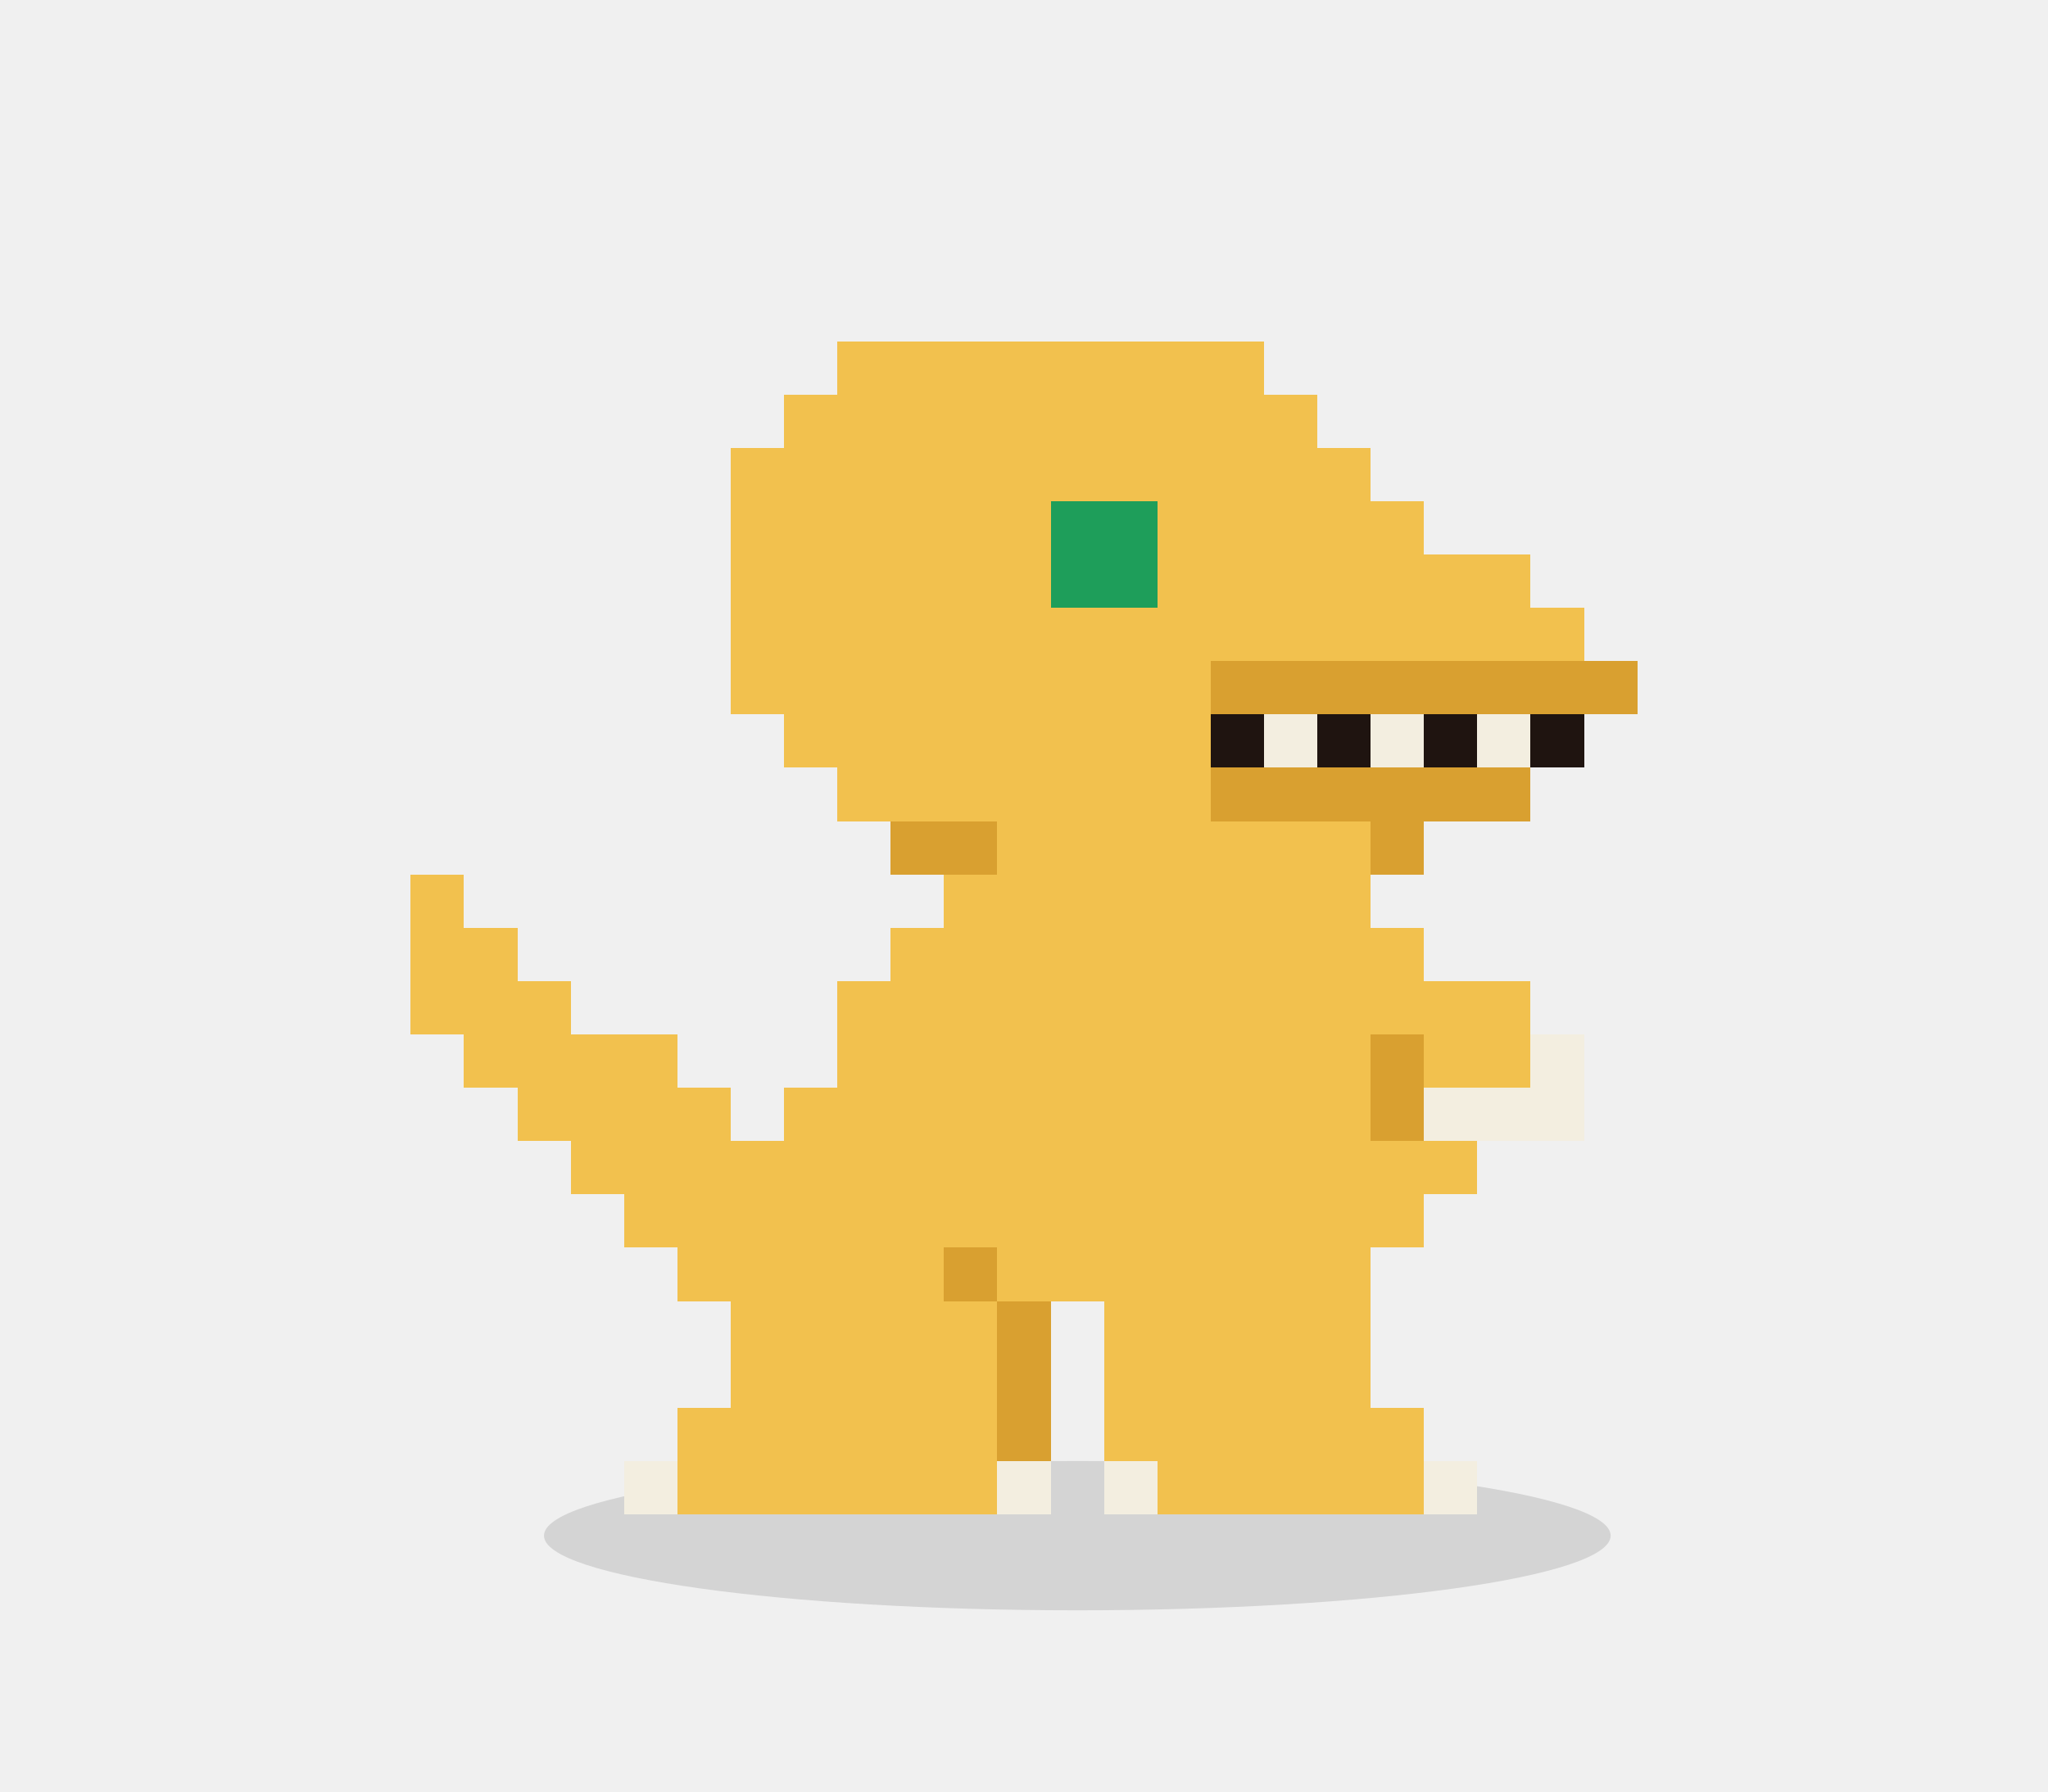
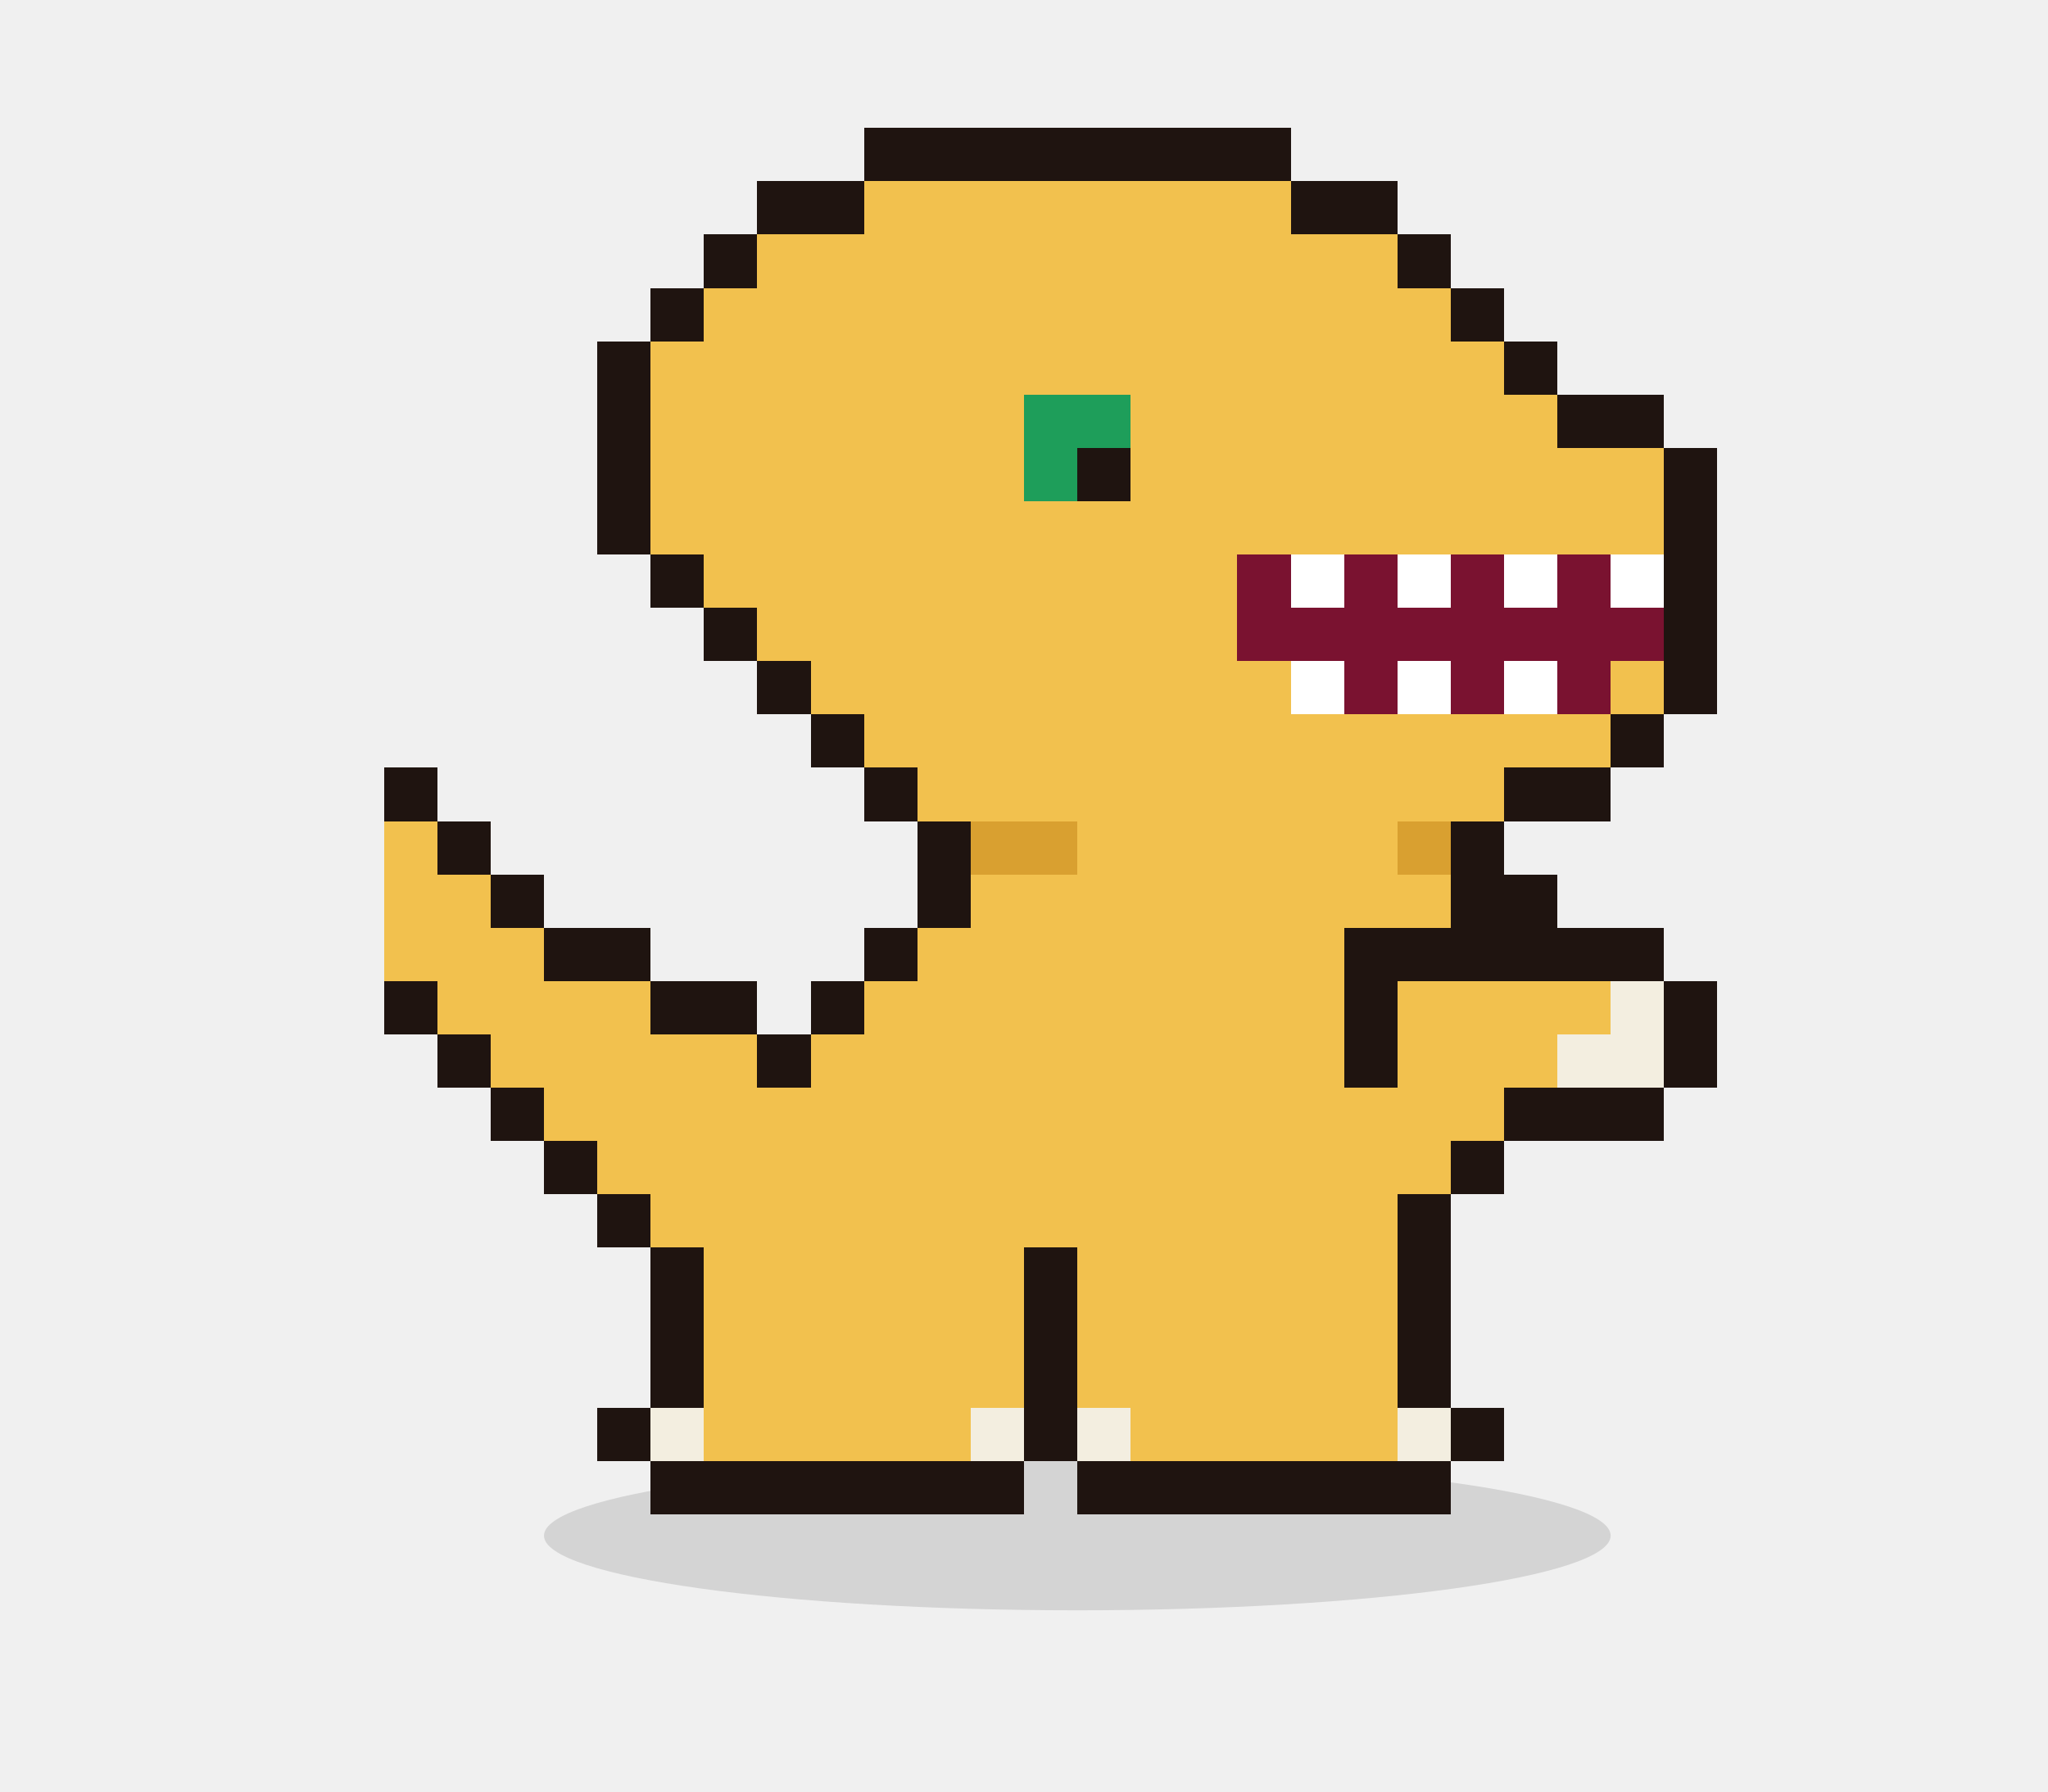
<svg xmlns="http://www.w3.org/2000/svg" width="96" height="84" viewBox="0 0 96 84" shape-rendering="crispEdges">
  <g transform="translate(-24.5 16) scale(5)">
    <ellipse cx="15" cy="11.2" rx="5" ry="0.7" fill="#000000" fill-opacity="0.12" shape-rendering="auto" />
-     <g transform="translate(8.75 0)">
+     <g transform="translate(8.5 -1.5)">
      <g>
        <animateTransform attributeName="transform" type="translate" values="0 0;0 -0.3" dur="1.4s" calcMode="discrete" repeatCount="indefinite" />
-         <rect x="4" y="0" width="4" height="0.5" fill="#F2C14E" />
-         <rect x="3.5" y="0.5" width="5" height="0.5" fill="#F2C14E" />
-         <rect x="3" y="1" width="6" height="0.5" fill="#F2C14E" />
-         <rect x="3" y="1.5" width="3" height="0.5" fill="#F2C14E" />
-         <rect x="6" y="1.5" width="1" height="0.5" fill="#1E9E5A" />
-         <rect x="7" y="1.5" width="2.5" height="0.5" fill="#F2C14E" />
-         <rect x="3" y="2" width="3" height="0.5" fill="#F2C14E" />
+         <rect x="4.5" y="-0.5" width="4" height="0.5" fill="#1F1410" />
+         <rect x="3.5" y="0" width="1" height="0.5" fill="#1F1410" />
+         <rect x="8.5" y="0" width="1" height="0.5" fill="#1F1410" />
+         <rect x="3" y="0.5" width="0.5" height="0.5" fill="#1F1410" />
+         <rect x="9.5" y="0.5" width="0.5" height="0.5" fill="#1F1410" />
+         <rect x="2.5" y="1" width="0.5" height="0.5" fill="#1F1410" />
+         <rect x="10" y="1" width="0.5" height="0.5" fill="#1F1410" />
+         <rect x="2" y="1.5" width="0.5" height="0.5" fill="#1F1410" />
+         <rect x="10.5" y="1.5" width="0.5" height="0.5" fill="#1F1410" />
+         <rect x="2" y="2" width="0.5" height="0.5" fill="#1F1410" />
+         <rect x="11" y="2" width="1" height="0.5" fill="#1F1410" />
+         <rect x="2" y="2.5" width="0.5" height="0.5" fill="#1F1410" />
+         <rect x="12" y="2.5" width="0.5" height="0.5" fill="#1F1410" />
+         <rect x="2" y="3" width="0.5" height="0.5" fill="#1F1410" />
+         <rect x="12" y="3" width="0.5" height="0.5" fill="#1F1410" />
+         <rect x="2.5" y="3.5" width="0.5" height="0.5" fill="#1F1410" />
+         <rect x="12" y="3.5" width="0.5" height="0.5" fill="#1F1410" />
+         <rect x="3" y="4" width="0.5" height="0.5" fill="#1F1410" />
+         <rect x="12" y="4" width="0.5" height="0.5" fill="#1F1410" />
+         <rect x="3.5" y="4.5" width="0.5" height="0.5" fill="#1F1410" />
+         <rect x="12" y="4.5" width="0.5" height="0.5" fill="#1F1410" />
+         <rect x="4" y="5" width="0.5" height="0.5" fill="#1F1410" />
+         <rect x="11.5" y="5" width="0.5" height="0.5" fill="#1F1410" />
+         <rect x="0" y="5.5" width="0.5" height="0.5" fill="#1F1410" />
+         <rect x="4.5" y="5.5" width="0.5" height="0.5" fill="#1F1410" />
+         <rect x="10.5" y="5.5" width="1" height="0.5" fill="#1F1410" />
+         <rect x="0.5" y="6" width="0.5" height="0.5" fill="#1F1410" />
+         <rect x="5" y="6" width="0.5" height="0.5" fill="#1F1410" />
+         <rect x="10" y="6" width="0.5" height="0.5" fill="#1F1410" />
+         <rect x="1" y="6.5" width="0.5" height="0.5" fill="#1F1410" />
+         <rect x="5" y="6.5" width="0.5" height="0.5" fill="#1F1410" />
+         <rect x="10" y="6.5" width="1" height="0.5" fill="#1F1410" />
+         <rect x="1.5" y="7" width="1" height="0.5" fill="#1F1410" />
+         <rect x="4.5" y="7" width="0.5" height="0.5" fill="#1F1410" />
+         <rect x="11" y="7" width="1" height="0.5" fill="#1F1410" />
+         <rect x="0" y="7.5" width="0.5" height="0.5" fill="#1F1410" />
+         <rect x="2.5" y="7.5" width="1" height="0.5" fill="#1F1410" />
+         <rect x="4" y="7.5" width="0.5" height="0.5" fill="#1F1410" />
+         <rect x="12" y="7.5" width="0.5" height="0.5" fill="#1F1410" />
+         <rect x="0.5" y="8" width="0.5" height="0.5" fill="#1F1410" />
+         <rect x="3.5" y="8" width="0.5" height="0.5" fill="#1F1410" />
+         <rect x="12" y="8" width="0.5" height="0.5" fill="#1F1410" />
+         <rect x="1" y="8.5" width="0.5" height="0.5" fill="#1F1410" />
+         <rect x="10.5" y="8.5" width="1.5" height="0.5" fill="#1F1410" />
+         <rect x="1.5" y="9" width="0.5" height="0.5" fill="#1F1410" />
+         <rect x="10" y="9" width="0.5" height="0.5" fill="#1F1410" />
+         <rect x="2" y="9.5" width="0.5" height="0.5" fill="#1F1410" />
+         <rect x="9.5" y="9.5" width="0.5" height="0.5" fill="#1F1410" />
+         <rect x="2.5" y="10" width="0.5" height="0.5" fill="#1F1410" />
+         <rect x="9.5" y="10" width="0.5" height="0.5" fill="#1F1410" />
+         <rect x="2.5" y="10.5" width="0.5" height="0.5" fill="#1F1410" />
+         <rect x="9.5" y="10.5" width="0.5" height="0.5" fill="#1F1410" />
+         <rect x="2.5" y="11" width="0.5" height="0.5" fill="#1F1410" />
+         <rect x="9.5" y="11" width="0.5" height="0.5" fill="#1F1410" />
+         <rect x="2" y="11.5" width="0.5" height="0.5" fill="#1F1410" />
+         <rect x="6" y="11.5" width="0.5" height="0.5" fill="#1F1410" />
+         <rect x="10" y="11.5" width="0.5" height="0.5" fill="#1F1410" />
+         <rect x="2.5" y="12" width="3.5" height="0.5" fill="#1F1410" />
+         <rect x="6.5" y="12" width="3.5" height="0.5" fill="#1F1410" />
+         <rect x="4.5" y="0" width="4" height="0.5" fill="#F2C14E" />
+         <rect x="3.5" y="0.5" width="6" height="0.5" fill="#F2C14E" />
+         <rect x="3" y="1" width="7" height="0.5" fill="#F2C14E" />
+         <rect x="2.5" y="1.5" width="8" height="0.5" fill="#F2C14E" />
+         <rect x="2.5" y="2" width="3.5" height="0.5" fill="#F2C14E" />
        <rect x="6" y="2" width="1" height="0.5" fill="#1E9E5A" />
-         <rect x="7" y="2" width="3.5" height="0.5" fill="#F2C14E" />
-         <rect x="3" y="2.5" width="8" height="0.5" fill="#F2C14E" />
-         <rect x="3" y="3" width="4.5" height="0.5" fill="#F2C14E" />
-         <rect x="7.5" y="3" width="4" height="0.5" fill="#D9A030" />
-         <rect x="3.5" y="3.5" width="4" height="0.5" fill="#F2C14E" />
-         <rect x="7.5" y="3.5" width="0.5" height="0.5" fill="#1F1410" />
-         <rect x="8" y="3.5" width="0.5" height="0.5" fill="#F3EEE0" />
-         <rect x="8.5" y="3.5" width="0.5" height="0.5" fill="#1F1410" />
-         <rect x="9" y="3.5" width="0.5" height="0.5" fill="#F3EEE0" />
-         <rect x="9.5" y="3.5" width="0.5" height="0.5" fill="#1F1410" />
-         <rect x="10" y="3.5" width="0.5" height="0.5" fill="#F3EEE0" />
-         <rect x="10.5" y="3.5" width="0.5" height="0.5" fill="#1F1410" />
-         <rect x="4" y="4" width="3.5" height="0.5" fill="#F2C14E" />
-         <rect x="7.5" y="4" width="3" height="0.5" fill="#D9A030" />
-         <rect x="4.5" y="4.5" width="1" height="0.5" fill="#D9A030" />
-         <rect x="5.5" y="4.5" width="3.5" height="0.5" fill="#F2C14E" />
-         <rect x="9" y="4.5" width="0.5" height="0.5" fill="#D9A030" />
-         <rect x="0" y="5" width="0.5" height="0.5" fill="#F2C14E" />
-         <rect x="5" y="5" width="4" height="0.5" fill="#F2C14E" />
-         <rect x="0" y="5.5" width="1" height="0.5" fill="#F2C14E" />
-         <rect x="4.5" y="5.5" width="5" height="0.5" fill="#F2C14E" />
-         <rect x="0" y="6" width="1.5" height="0.5" fill="#F2C14E" />
-         <rect x="4" y="6" width="6.5" height="0.5" fill="#F2C14E" />
-         <rect x="0.5" y="6.5" width="2" height="0.5" fill="#F2C14E" />
-         <rect x="4" y="6.5" width="5" height="0.5" fill="#F2C14E" />
-         <rect x="9" y="6.5" width="0.5" height="0.5" fill="#D9A030" />
-         <rect x="9.5" y="6.5" width="1" height="0.5" fill="#F2C14E" />
-         <rect x="10.5" y="6.5" width="0.5" height="0.5" fill="#F3EEE0" />
-         <rect x="1" y="7" width="2" height="0.5" fill="#F2C14E" />
-         <rect x="3.5" y="7" width="5.5" height="0.5" fill="#F2C14E" />
-         <rect x="9" y="7" width="0.5" height="0.5" fill="#D9A030" />
-         <rect x="9.5" y="7" width="1.5" height="0.5" fill="#F3EEE0" />
-         <rect x="1.5" y="7.5" width="8.5" height="0.5" fill="#F2C14E" />
-         <rect x="2" y="8" width="7.5" height="0.5" fill="#F2C14E" />
-         <rect x="2.5" y="8.5" width="2.5" height="0.5" fill="#F2C14E" />
-         <rect x="5" y="8.5" width="0.5" height="0.5" fill="#D9A030" />
-         <rect x="5.5" y="8.5" width="3.5" height="0.5" fill="#F2C14E" />
-         <rect x="3" y="9" width="2.5" height="0.5" fill="#F2C14E" />
-         <rect x="5.5" y="9" width="0.5" height="0.5" fill="#D9A030" />
-         <rect x="6.5" y="9" width="2.5" height="0.5" fill="#F2C14E" />
-         <rect x="3" y="9.5" width="2.5" height="0.5" fill="#F2C14E" />
-         <rect x="5.5" y="9.5" width="0.5" height="0.5" fill="#D9A030" />
-         <rect x="6.5" y="9.5" width="2.5" height="0.5" fill="#F2C14E" />
-         <rect x="2.5" y="10" width="3" height="0.5" fill="#F2C14E" />
-         <rect x="5.5" y="10" width="0.5" height="0.5" fill="#D9A030" />
+         <rect x="7" y="2" width="4" height="0.5" fill="#F2C14E" />
+         <rect x="2.5" y="2.5" width="3.5" height="0.5" fill="#F2C14E" />
+         <rect x="6" y="2.5" width="0.5" height="0.5" fill="#1E9E5A" />
+         <rect x="6.5" y="2.5" width="0.5" height="0.5" fill="#1F1410" />
+         <rect x="7" y="2.5" width="5" height="0.5" fill="#F2C14E" />
+         <rect x="2.5" y="3" width="9.5" height="0.5" fill="#F2C14E" />
+         <rect x="3" y="3.5" width="5" height="0.5" fill="#F2C14E" />
+         <rect x="8" y="3.5" width="0.5" height="0.5" fill="#7A1230" />
+         <rect x="8.5" y="3.5" width="0.5" height="0.5" fill="#FFFFFF" />
+         <rect x="9" y="3.5" width="0.5" height="0.5" fill="#7A1230" />
+         <rect x="9.5" y="3.5" width="0.5" height="0.5" fill="#FFFFFF" />
+         <rect x="10" y="3.5" width="0.5" height="0.5" fill="#7A1230" />
+         <rect x="10.5" y="3.5" width="0.5" height="0.5" fill="#FFFFFF" />
+         <rect x="11" y="3.5" width="0.5" height="0.5" fill="#7A1230" />
+         <rect x="11.5" y="3.5" width="0.5" height="0.5" fill="#FFFFFF" />
+         <rect x="3.5" y="4" width="4.5" height="0.5" fill="#F2C14E" />
+         <rect x="8" y="4" width="4" height="0.5" fill="#7A1230" />
+         <rect x="4" y="4.5" width="4.5" height="0.5" fill="#F2C14E" />
+         <rect x="8.5" y="4.5" width="0.5" height="0.5" fill="#FFFFFF" />
+         <rect x="9" y="4.5" width="0.5" height="0.5" fill="#7A1230" />
+         <rect x="9.5" y="4.5" width="0.5" height="0.5" fill="#FFFFFF" />
+         <rect x="10" y="4.5" width="0.5" height="0.5" fill="#7A1230" />
+         <rect x="10.5" y="4.5" width="0.5" height="0.5" fill="#FFFFFF" />
+         <rect x="11" y="4.5" width="0.5" height="0.5" fill="#7A1230" />
+         <rect x="11.5" y="4.5" width="0.5" height="0.5" fill="#F2C14E" />
+         <rect x="4.5" y="5" width="7" height="0.5" fill="#F2C14E" />
+         <rect x="5" y="5.5" width="5.5" height="0.5" fill="#F2C14E" />
+         <rect x="0" y="6" width="0.5" height="0.5" fill="#F2C14E" />
+         <rect x="5.5" y="6" width="1" height="0.5" fill="#D9A030" />
+         <rect x="6.5" y="6" width="3" height="0.5" fill="#F2C14E" />
+         <rect x="9.5" y="6" width="0.5" height="0.5" fill="#D9A030" />
+         <rect x="0" y="6.5" width="1" height="0.5" fill="#F2C14E" />
+         <rect x="5.5" y="6.5" width="4.5" height="0.5" fill="#F2C14E" />
+         <rect x="0" y="7" width="1.5" height="0.5" fill="#F2C14E" />
+         <rect x="5" y="7" width="4" height="0.5" fill="#F2C14E" />
+         <rect x="9" y="7" width="2" height="0.5" fill="#1F1410" />
+         <rect x="0.5" y="7.5" width="2" height="0.5" fill="#F2C14E" />
+         <rect x="4.5" y="7.5" width="4.5" height="0.5" fill="#F2C14E" />
+         <rect x="9" y="7.5" width="0.5" height="0.5" fill="#1F1410" />
+         <rect x="9.5" y="7.5" width="2" height="0.5" fill="#F2C14E" />
+         <rect x="11.5" y="7.5" width="0.5" height="0.5" fill="#F3EEE0" />
+         <rect x="1" y="8" width="2.5" height="0.5" fill="#F2C14E" />
+         <rect x="4" y="8" width="5" height="0.5" fill="#F2C14E" />
+         <rect x="9" y="8" width="0.5" height="0.5" fill="#1F1410" />
+         <rect x="9.5" y="8" width="1.5" height="0.5" fill="#F2C14E" />
+         <rect x="11" y="8" width="1" height="0.5" fill="#F3EEE0" />
+         <rect x="1.5" y="8.5" width="9" height="0.5" fill="#F2C14E" />
+         <rect x="2" y="9" width="8" height="0.5" fill="#F2C14E" />
+         <rect x="2.5" y="9.5" width="7" height="0.5" fill="#F2C14E" />
+         <rect x="3" y="10" width="3" height="0.5" fill="#F2C14E" />
+         <rect x="6" y="10" width="0.5" height="0.5" fill="#1F1410" />
        <rect x="6.5" y="10" width="3" height="0.5" fill="#F2C14E" />
-         <rect x="2" y="10.5" width="0.5" height="0.5" fill="#F3EEE0" />
-         <rect x="2.5" y="10.5" width="3" height="0.5" fill="#F2C14E" />
-         <rect x="5.5" y="10.5" width="0.5" height="0.5" fill="#F3EEE0" />
-         <rect x="6.5" y="10.5" width="0.5" height="0.5" fill="#F3EEE0" />
-         <rect x="7" y="10.5" width="2.5" height="0.5" fill="#F2C14E" />
-         <rect x="9.5" y="10.5" width="0.5" height="0.5" fill="#F3EEE0" />
+         <rect x="3" y="10.5" width="3" height="0.5" fill="#F2C14E" />
+         <rect x="6" y="10.5" width="0.5" height="0.5" fill="#1F1410" />
+         <rect x="6.5" y="10.5" width="3" height="0.5" fill="#F2C14E" />
+         <rect x="3" y="11" width="3" height="0.5" fill="#F2C14E" />
+         <rect x="6" y="11" width="0.5" height="0.5" fill="#1F1410" />
+         <rect x="6.5" y="11" width="3" height="0.5" fill="#F2C14E" />
+         <rect x="2.5" y="11.5" width="0.5" height="0.5" fill="#F3EEE0" />
+         <rect x="3" y="11.5" width="2.5" height="0.5" fill="#F2C14E" />
+         <rect x="5.5" y="11.5" width="0.5" height="0.5" fill="#F3EEE0" />
+         <rect x="6.5" y="11.5" width="0.5" height="0.5" fill="#F3EEE0" />
+         <rect x="7" y="11.5" width="2.5" height="0.5" fill="#F2C14E" />
+         <rect x="9.5" y="11.5" width="0.5" height="0.5" fill="#F3EEE0" />
        <g opacity="0">
          <animate attributeName="opacity" values="0;0;0;0;0;0;0;0;0;1" dur="3.2s" calcMode="discrete" repeatCount="indefinite" />
-           <rect x="6" y="1.5" width="1" height="0.5" fill="#F2C14E" />
-           <rect x="6" y="2" width="1" height="0.5" fill="#1F1410" />
+           <rect x="6" y="2" width="1" height="0.5" fill="#F2C14E" />
+           <rect x="6" y="2.5" width="1" height="0.5" fill="#1F1410" />
        </g>
      </g>
    </g>
  </g>
</svg>
